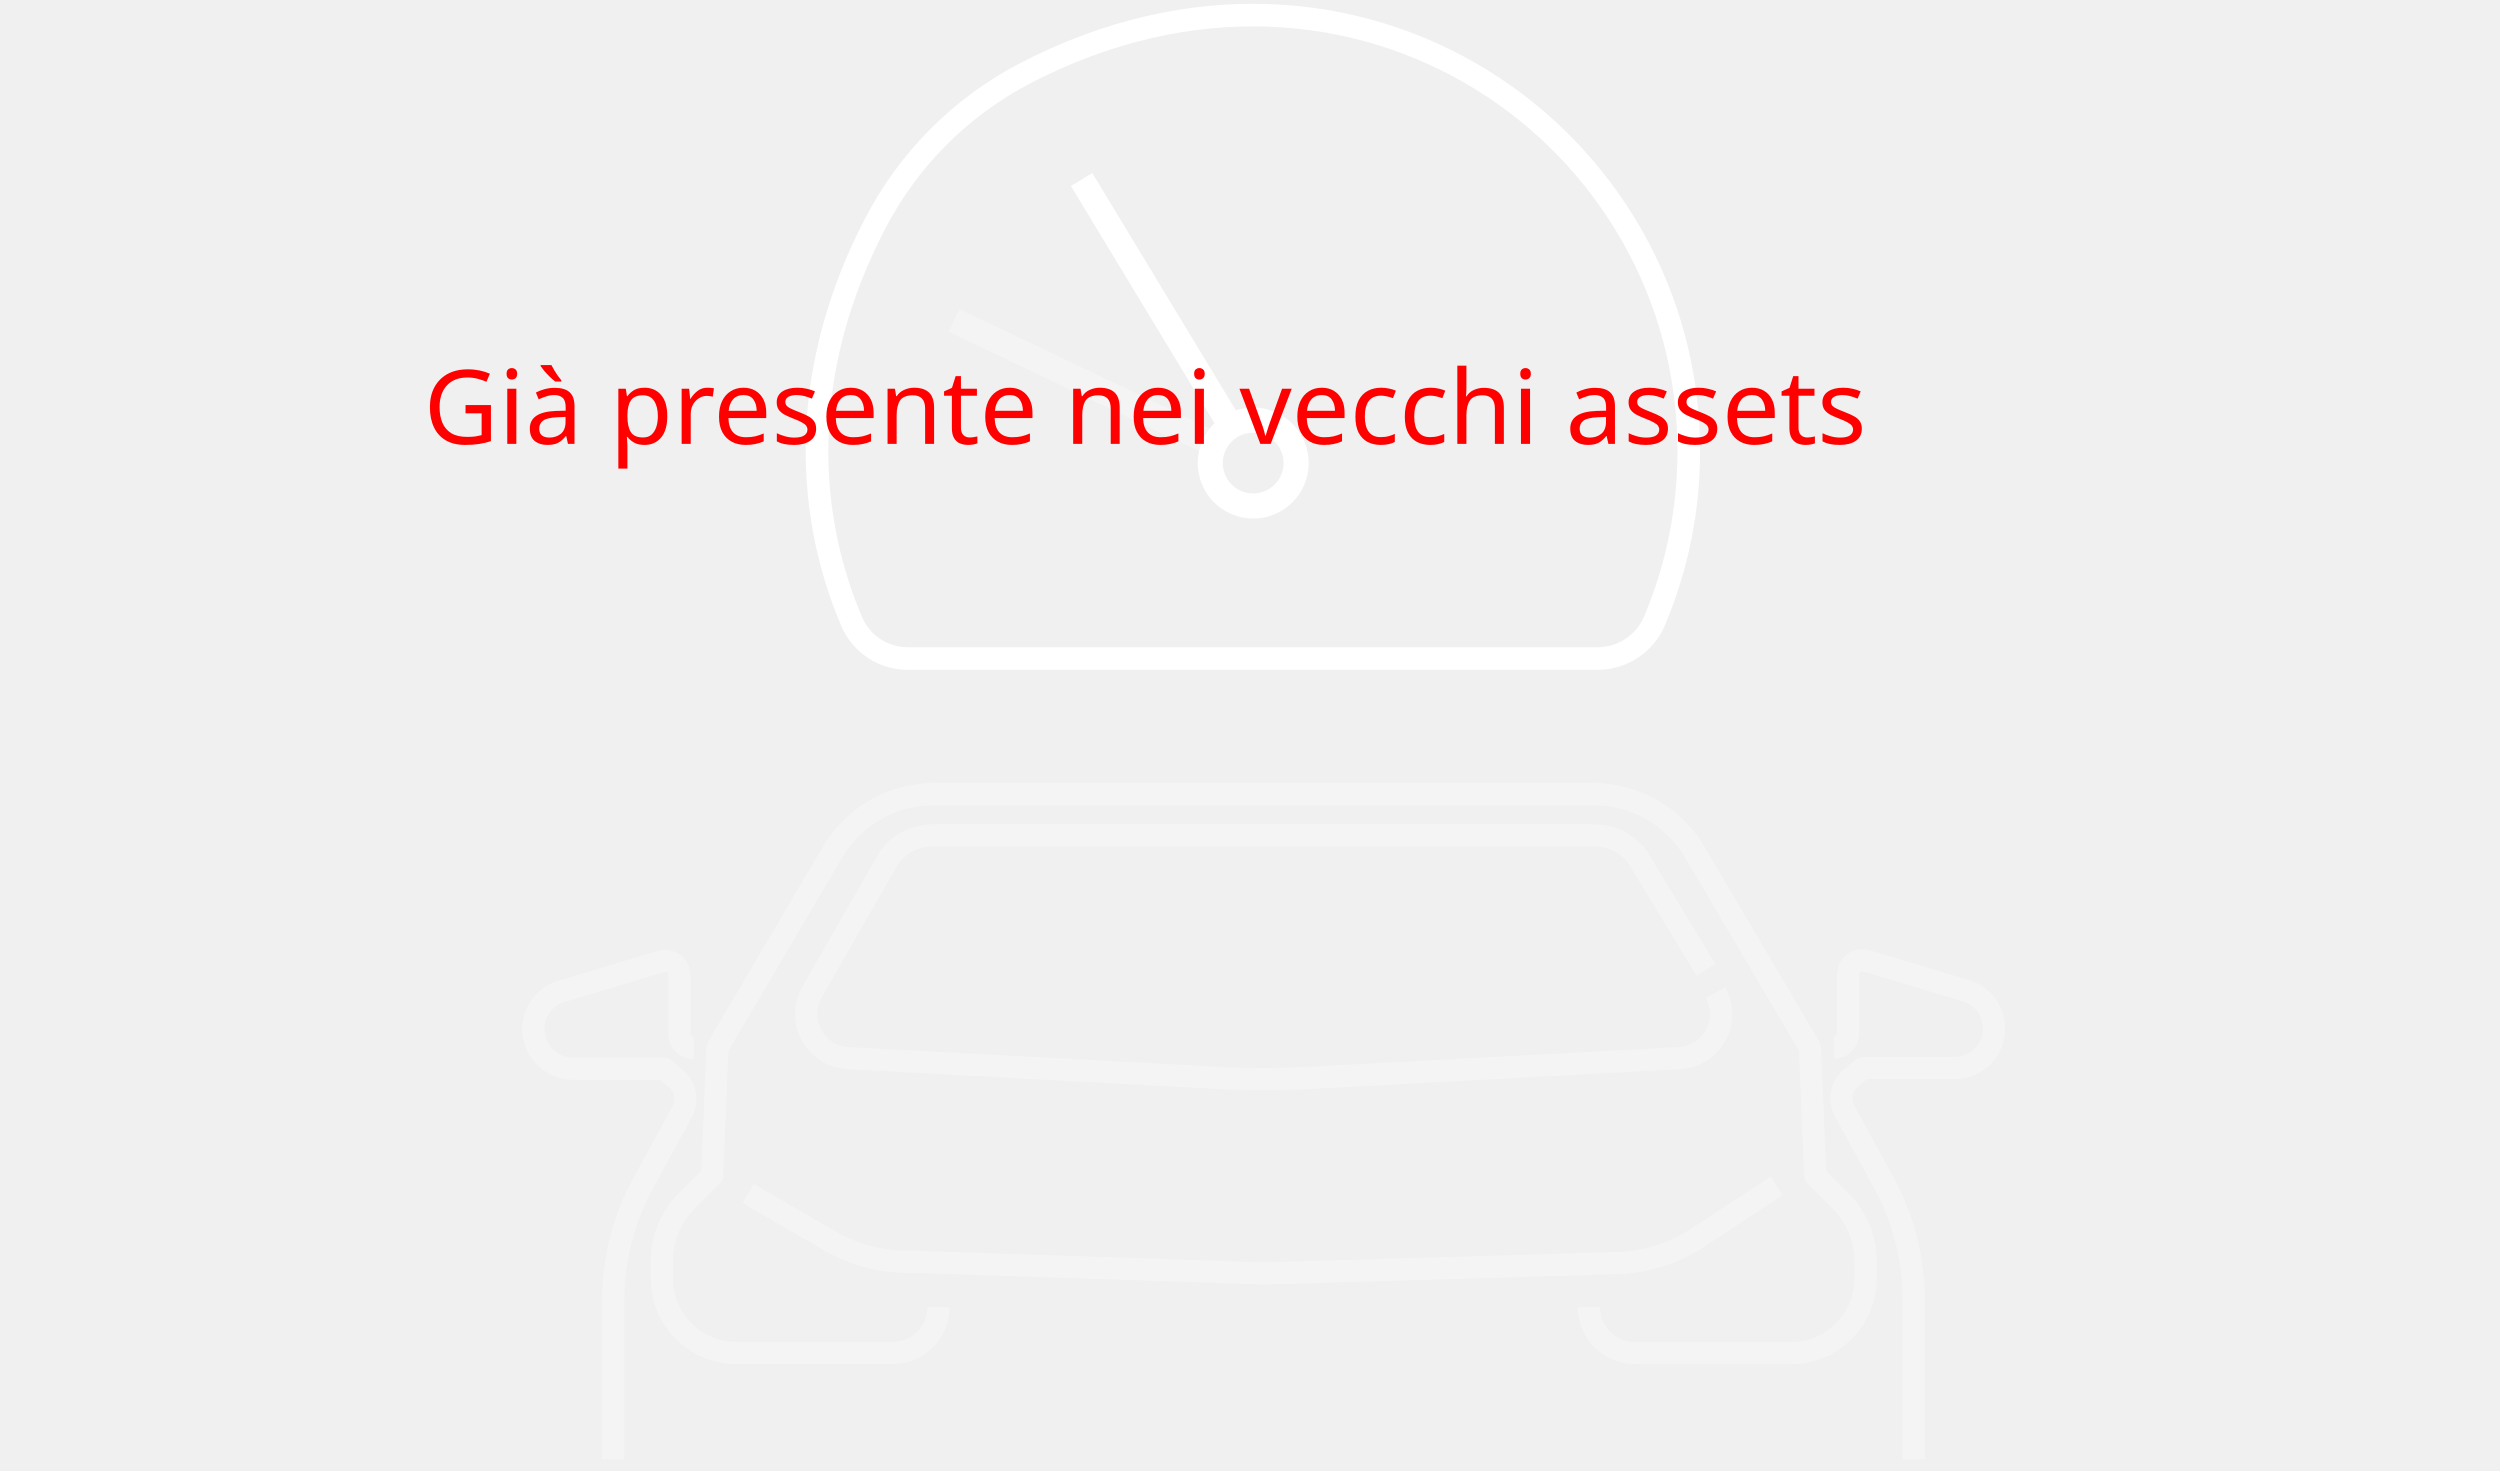
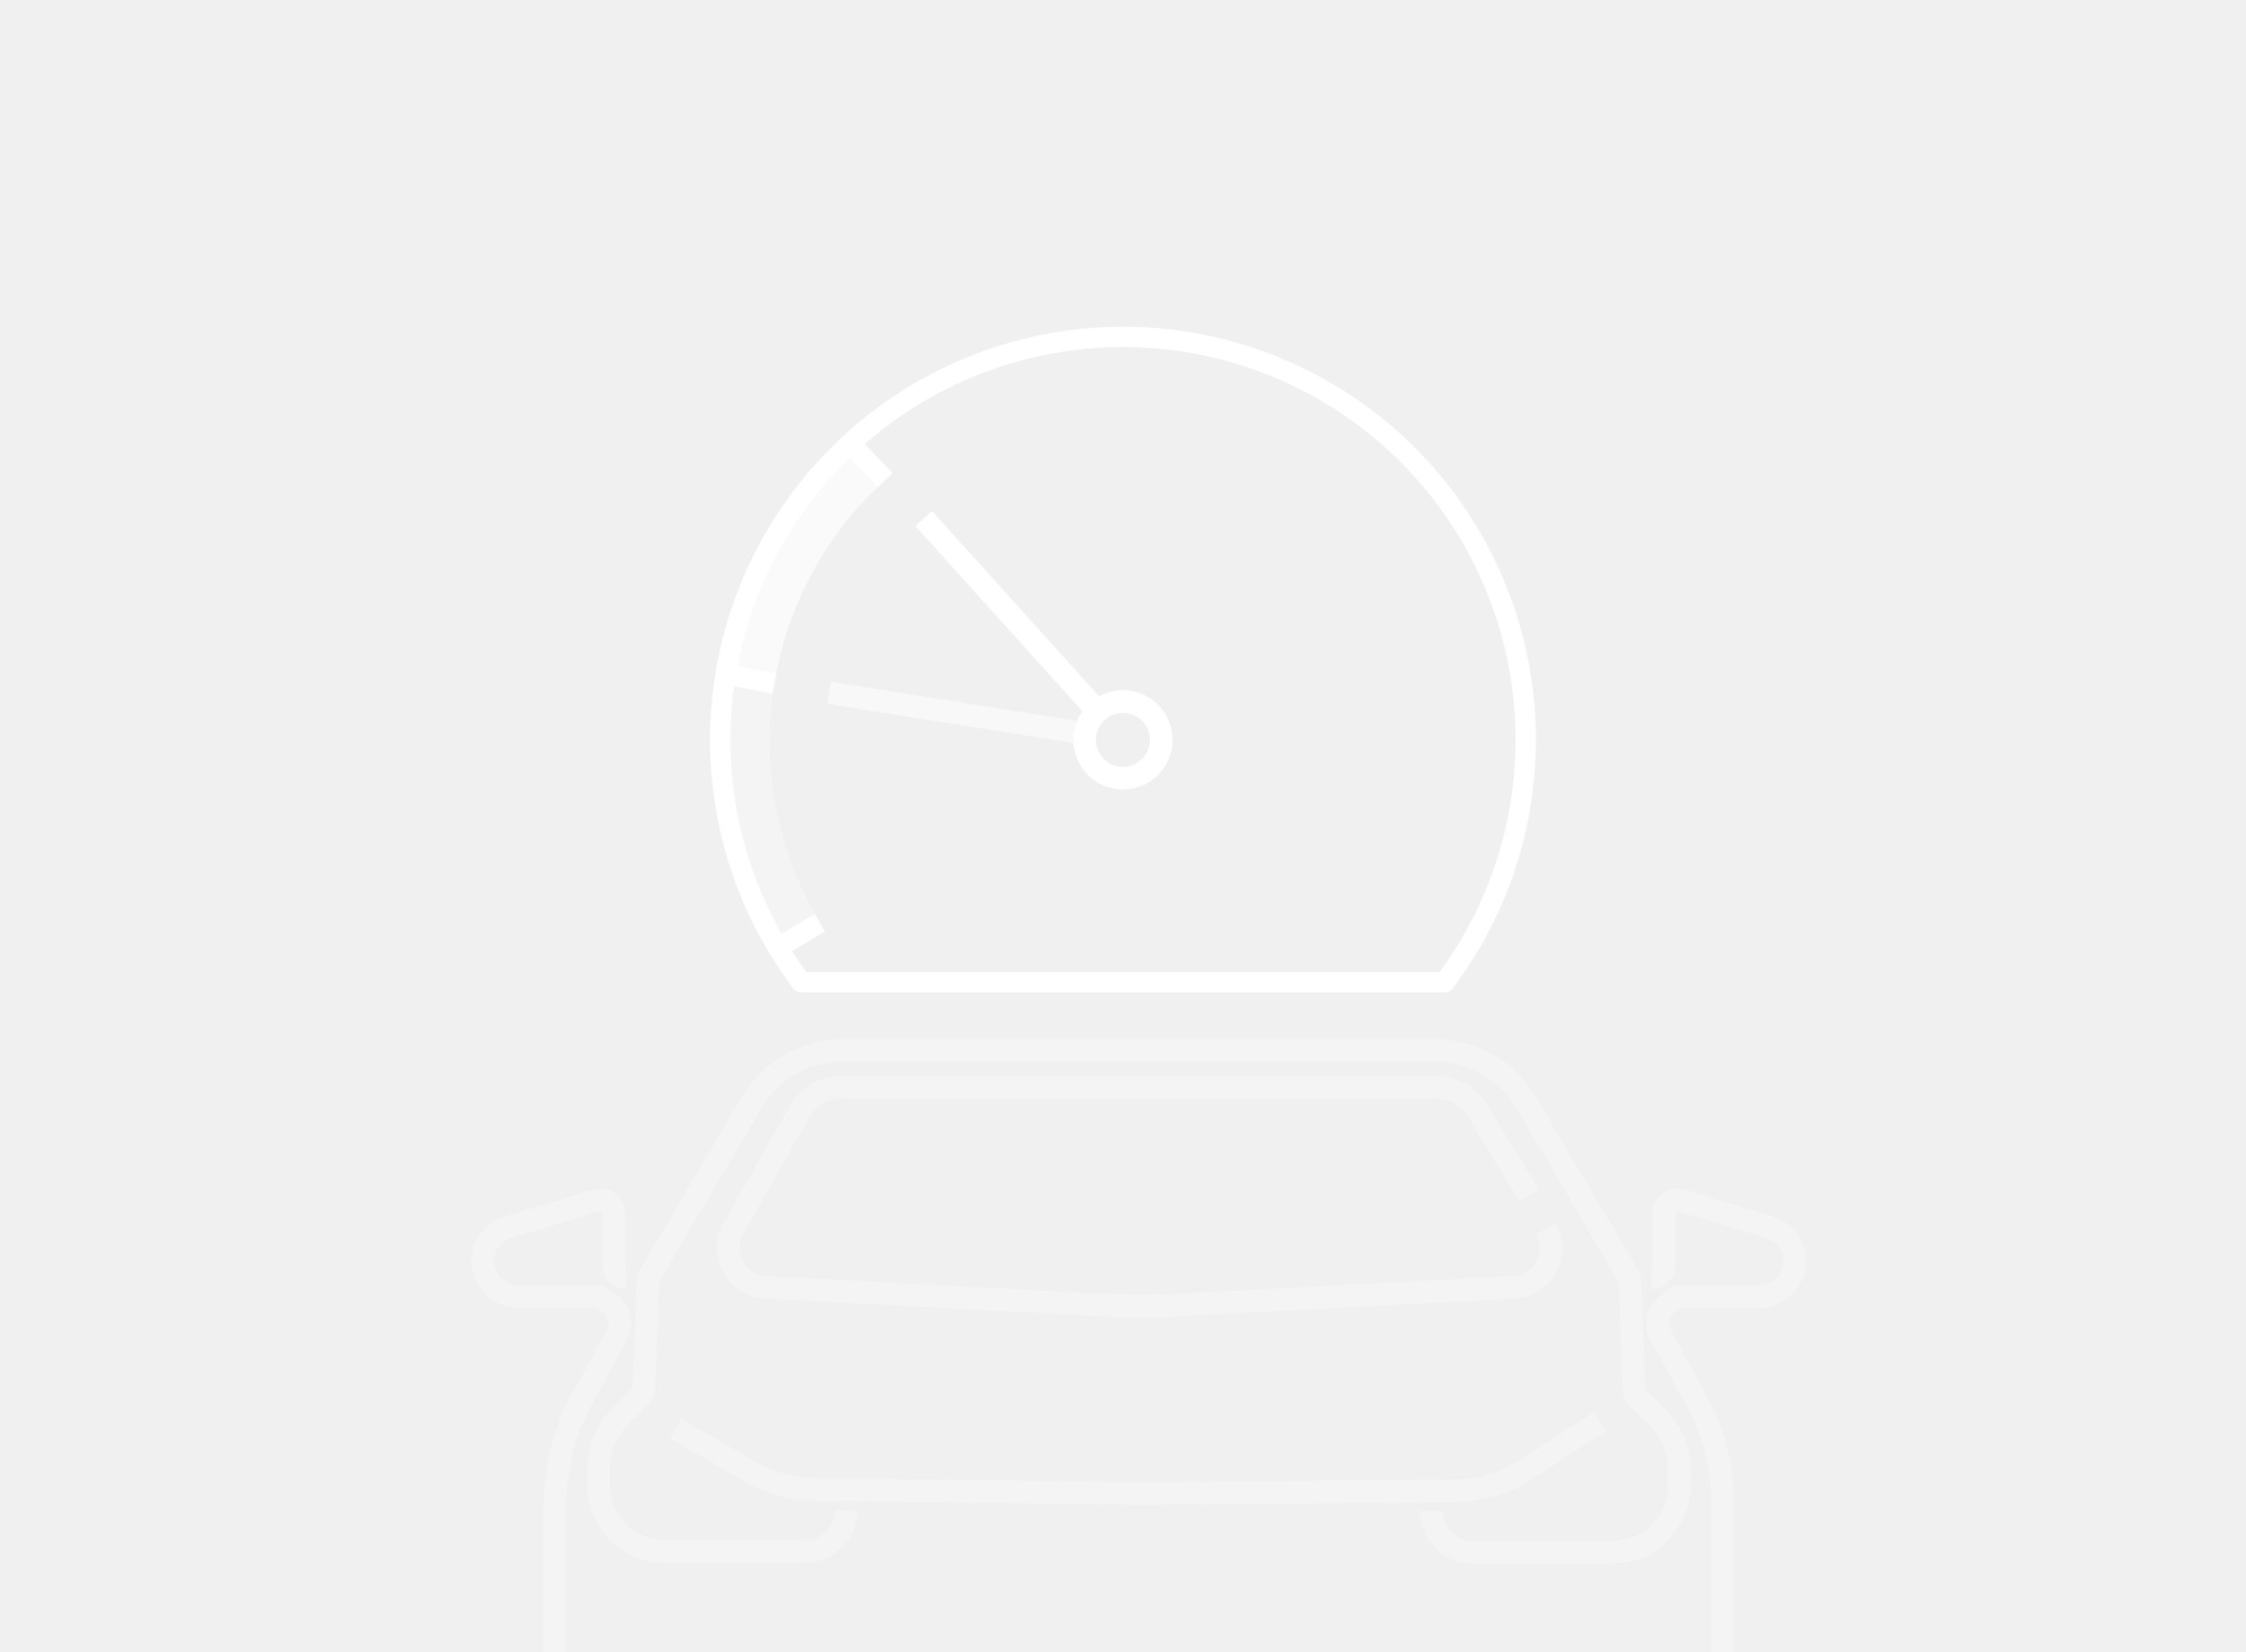
- <svg xmlns="http://www.w3.org/2000/svg" id="bg" viewBox="0 0 340 200">
+ <svg xmlns="http://www.w3.org/2000/svg" id="bg" viewBox="0 0 340 250">
  <defs>
    <clipPath id="clip-path">
-       <rect x="3.62" y="-31.34" width="339.63" height="229.78" style="fill: none" />
+       <rect x="0.2" y="49" width="339.6" height="201.4" style="fill: none" />
    </clipPath>
  </defs>
-   <g style="clip-path: url(#clip-path)">
-     <g style="opacity: 0.3">
-       <path d="M249.41,142.47a1.94,1.94,0,0,0,1.94-1.94v-8a1.94,1.94,0,0,1,2.49-1.85l13.53,4.06a5.37,5.37,0,0,1,3.83,5.14h0a5.37,5.37,0,0,1-5.37,5.37H257l-3.64,0-1.69,1.44a3.53,3.53,0,0,0-.81,4.38l5.4,9.9a33.12,33.12,0,0,1,4,15.86v28.61a11.66,11.66,0,0,1-3.42,8.25l-8.38,8.38a11.66,11.66,0,0,1-8.25,3.42H103.45a11.66,11.66,0,0,1-8.25-3.42l-8.38-8.38a11.66,11.66,0,0,1-3.42-8.25V176.91a33.12,33.12,0,0,1,4-15.86l5.4-9.9a3.53,3.53,0,0,0-.81-4.38l-1.69-1.44-3.64,0H77.91a5.37,5.37,0,0,1-5.37-5.37h0a5.37,5.37,0,0,1,3.83-5.14l13.53-4.06a1.94,1.94,0,0,1,2.49,1.85v8a1.94,1.94,0,0,0,1.94,1.94" style="fill: none;stroke: #fff;stroke-linejoin: round;stroke-width: 3px" />
-       <path d="M101.75,162.33l11.11,6.43a21.19,21.19,0,0,0,11.24,2.84L172,173.19l47.91-1.41a21.19,21.19,0,0,0,11.05-3.5l10.66-7" style="fill: none;stroke: #fff;stroke-linejoin: round;stroke-width: 3px" />
-       <path d="M216.1,177.77h0a6.25,6.25,0,0,0,6.25,6.25h21.22a10.15,10.15,0,0,0,10.15-10.15v-2.34a11.63,11.63,0,0,0-3.41-8.22l-3.43-3.43-.73-17.41-15.69-26.63A16,16,0,0,0,216.7,108H127a16,16,0,0,0-13.76,7.87L97.58,142.47l-.73,17.41-3.43,3.43A11.63,11.63,0,0,0,90,171.53v2.34A10.15,10.15,0,0,0,100.17,184h21.22a6.25,6.25,0,0,0,6.25-6.25h0" style="fill: none;stroke: #fff;stroke-linejoin: round;stroke-width: 3px" />
-       <path d="M232,131.89l-8.89-14.68a7.11,7.11,0,0,0-6.18-3.59H126.76a7.11,7.11,0,0,0-6.18,3.59L110.4,135a6,6,0,0,0,4.85,8.9l49.51,2.65a132.87,132.87,0,0,0,14.2,0l49.51-2.65a6,6,0,0,0,4.85-8.9" style="fill: none;stroke: #fff;stroke-linejoin: round;stroke-width: 3px" />
+   <g id="car">
+     <g style="clip-path: url(#clip-path)">
+       <g style="opacity: 0.3">
+         <path d="M250,193.5a1.9,1.9,0,0,0,1.9-1.9v-8a2,2,0,0,1,2.5-1.9l13.5,4.1a5.34,5.34,0,0,1,3.8,5.1h0a5.38,5.38,0,0,1-5.4,5.4H253.9l-1.7,1.4a3.52,3.52,0,0,0-.8,4.4l5.4,9.9a32.65,32.65,0,0,1,4,15.9v28.6a11.33,11.33,0,0,1-3.4,8.2l-8.4,8.4a11.67,11.67,0,0,1-8.2,3.4H104a11.33,11.33,0,0,1-8.2-3.4l-8.4-8.4a11.67,11.67,0,0,1-3.4-8.2V227.9A34.09,34.09,0,0,1,88,212l5.4-9.9a3.52,3.52,0,0,0-.8-4.4l-1.7-1.4H78.5a5.38,5.38,0,0,1-5.4-5.4h0a5.28,5.28,0,0,1,3.8-5.1l13.5-4.1a2,2,0,0,1,2.5,1.9v8a1.9,1.9,0,0,0,1.9,1.9" style="fill: none;stroke: #fff;stroke-linejoin: round;stroke-width: 3.396px" />
+         <path d="M102.3,216.3l11.1,6.4a20.12,20.12,0,0,0,11.2,2.8l47.9.6,47.9-.4a21.09,21.09,0,0,0,11.1-3.5l10.7-7" style="fill: none;stroke: #fff;stroke-linejoin: round;stroke-width: 3.396px" />
+         <path d="M216.7,228.8h0a6.23,6.23,0,0,0,6.2,6.2h21.2a10.07,10.07,0,0,0,10.1-10.1v-2.3a11.5,11.5,0,0,0-3.4-8.2l-3.4-3.4-.7-17.5L231,166.9a16,16,0,0,0-13.8-7.9H127.6a16,16,0,0,0-13.8,7.9L98.1,193.5l-.7,17.4L94,214.3a11.5,11.5,0,0,0-3.4,8.2v2.3a10.07,10.07,0,0,0,10.1,10.1h21.2a6.23,6.23,0,0,0,6.2-6.2h0" style="fill: none;stroke: #fff;stroke-linejoin: round;stroke-width: 3.396px" />
+         <path d="M231.5,181l-7.8-12.8a7.18,7.18,0,0,0-6.2-3.6H127.3a7.18,7.18,0,0,0-6.2,3.6L111,186a6,6,0,0,0,4.9,8.9l49.5,2.6a112.13,112.13,0,0,0,14.2,0l49.5-2.6A6,6,0,0,0,234,186" style="fill: none;stroke: #fff;stroke-linejoin: round;stroke-width: 3.396px" />
+       </g>
    </g>
  </g>
-   <g>
-     <path d="M139.35,10A47.89,47.89,0,0,0,119,30.45c-10,19.21-9.85,38.4-3.16,54.11a8.28,8.28,0,0,0,7.64,5h93.83a8.41,8.41,0,0,0,7.73-5.18,59.08,59.08,0,0,0,4.63-23C229.71,18.63,184.53-13.53,139.35,10Z" style="fill: none;stroke: #fff;stroke-linejoin: round;stroke-width: 3.073px" />
-     <g style="opacity: 0.3">
-       <line x1="164.97" y1="60.37" x2="129.76" y2="43.58" style="fill: none;stroke: #fff;stroke-linejoin: round;stroke-width: 3.396px" />
-       <circle cx="170.43" cy="62.97" r="5.84" transform="matrix(0.65, -0.76, 0.76, 0.65, 11.82, 151.61)" style="fill: none;stroke: #fff;stroke-linejoin: round;stroke-width: 3.396px" />
-       <circle cx="170.43" cy="62.97" r="87.9" transform="translate(11.82 151.61) rotate(-49.48)" style="fill: none" />
+   <g id="lancette">
+     <g id="electric">
+       <line x1="165.97" y1="107.49" x2="139.83" y2="78.5" style="fill: none;stroke: #fff;stroke-linejoin: round;stroke-width: 3.396px" />
+       <circle cx="169.99" cy="112" r="5.8" transform="translate(-32.33 89.5) rotate(-27.03)" style="fill: none;stroke: #fff;stroke-linejoin: round;stroke-width: 3.396px" />
+       <circle cx="169.99" cy="112" r="87.9" transform="translate(-32.33 89.5) rotate(-27.03)" style="fill: none" />
    </g>
-     <g>
-       <line x1="167.3" y1="57.8" x2="147.1" y2="24.42" style="fill: none;stroke: #fff;stroke-linejoin: round;stroke-width: 3.396px" />
-       <circle cx="170.43" cy="62.97" r="5.84" transform="translate(-10.79 49.89) rotate(-16.15)" style="fill: none;stroke: #fff;stroke-linejoin: round;stroke-width: 3.396px" />
-       <circle cx="170.43" cy="62.97" r="87.9" transform="translate(-10.79 49.89) rotate(-16.15)" style="fill: none" />
+     <g id="heat" style="opacity: 0.5">
+       <line x1="164.03" y1="111.02" x2="125.48" y2="104.88" style="fill: none;stroke: #fff;stroke-linejoin: round;stroke-width: 3.396px" />
+       <circle cx="169.99" cy="112" r="5.8" transform="translate(-1.58 221.56) rotate(-65.94)" style="fill: none;stroke: #fff;stroke-linejoin: round;stroke-width: 3.396px" />
+       <circle cx="169.99" cy="112" r="87.9" transform="translate(-1.58 221.56) rotate(-65.94)" style="fill: none" />
    </g>
  </g>
-   <text transform="translate(57.61 60.37)" style="font-size: 14px;fill: red;font-family: UniversLTStd, Univers LT Std">Già presente nei vecchi assets</text>
+   <path d="M170,51a61,61,0,0,0-48.7,97.7h97.4A61,61,0,0,0,170,51Z" style="fill: none;stroke: #fff;stroke-linejoin: round;stroke-width: 3.073px" />
+   <line x1="128.5" y1="66.9" x2="134" y2="72.7" style="fill: none;stroke: #fff;stroke-linejoin: round;stroke-width: 3.073px" />
+   <line x1="110" y1="102.1" x2="117.2" y2="103.5" style="fill: none;stroke: #fff;stroke-linejoin: round;stroke-width: 3.073px" />
+   <line x1="117.7" y1="143.5" x2="124.1" y2="139.7" style="fill: none;stroke: #fff;stroke-linejoin: round;stroke-width: 3.073px" />
+   <path d="M130.9,69.4A57.81,57.81,0,0,0,120.3,142" style="fill: none;stroke: #fff;stroke-linejoin: round;stroke-width: 9px;opacity: 0.3;isolation: isolate" />
+   <path d="M130.9,69.4a57.52,57.52,0,0,0-18.1,33.3" style="fill: none;stroke: #fff;stroke-linejoin: round;stroke-width: 9px;opacity: 0.5;isolation: isolate" />
</svg>
